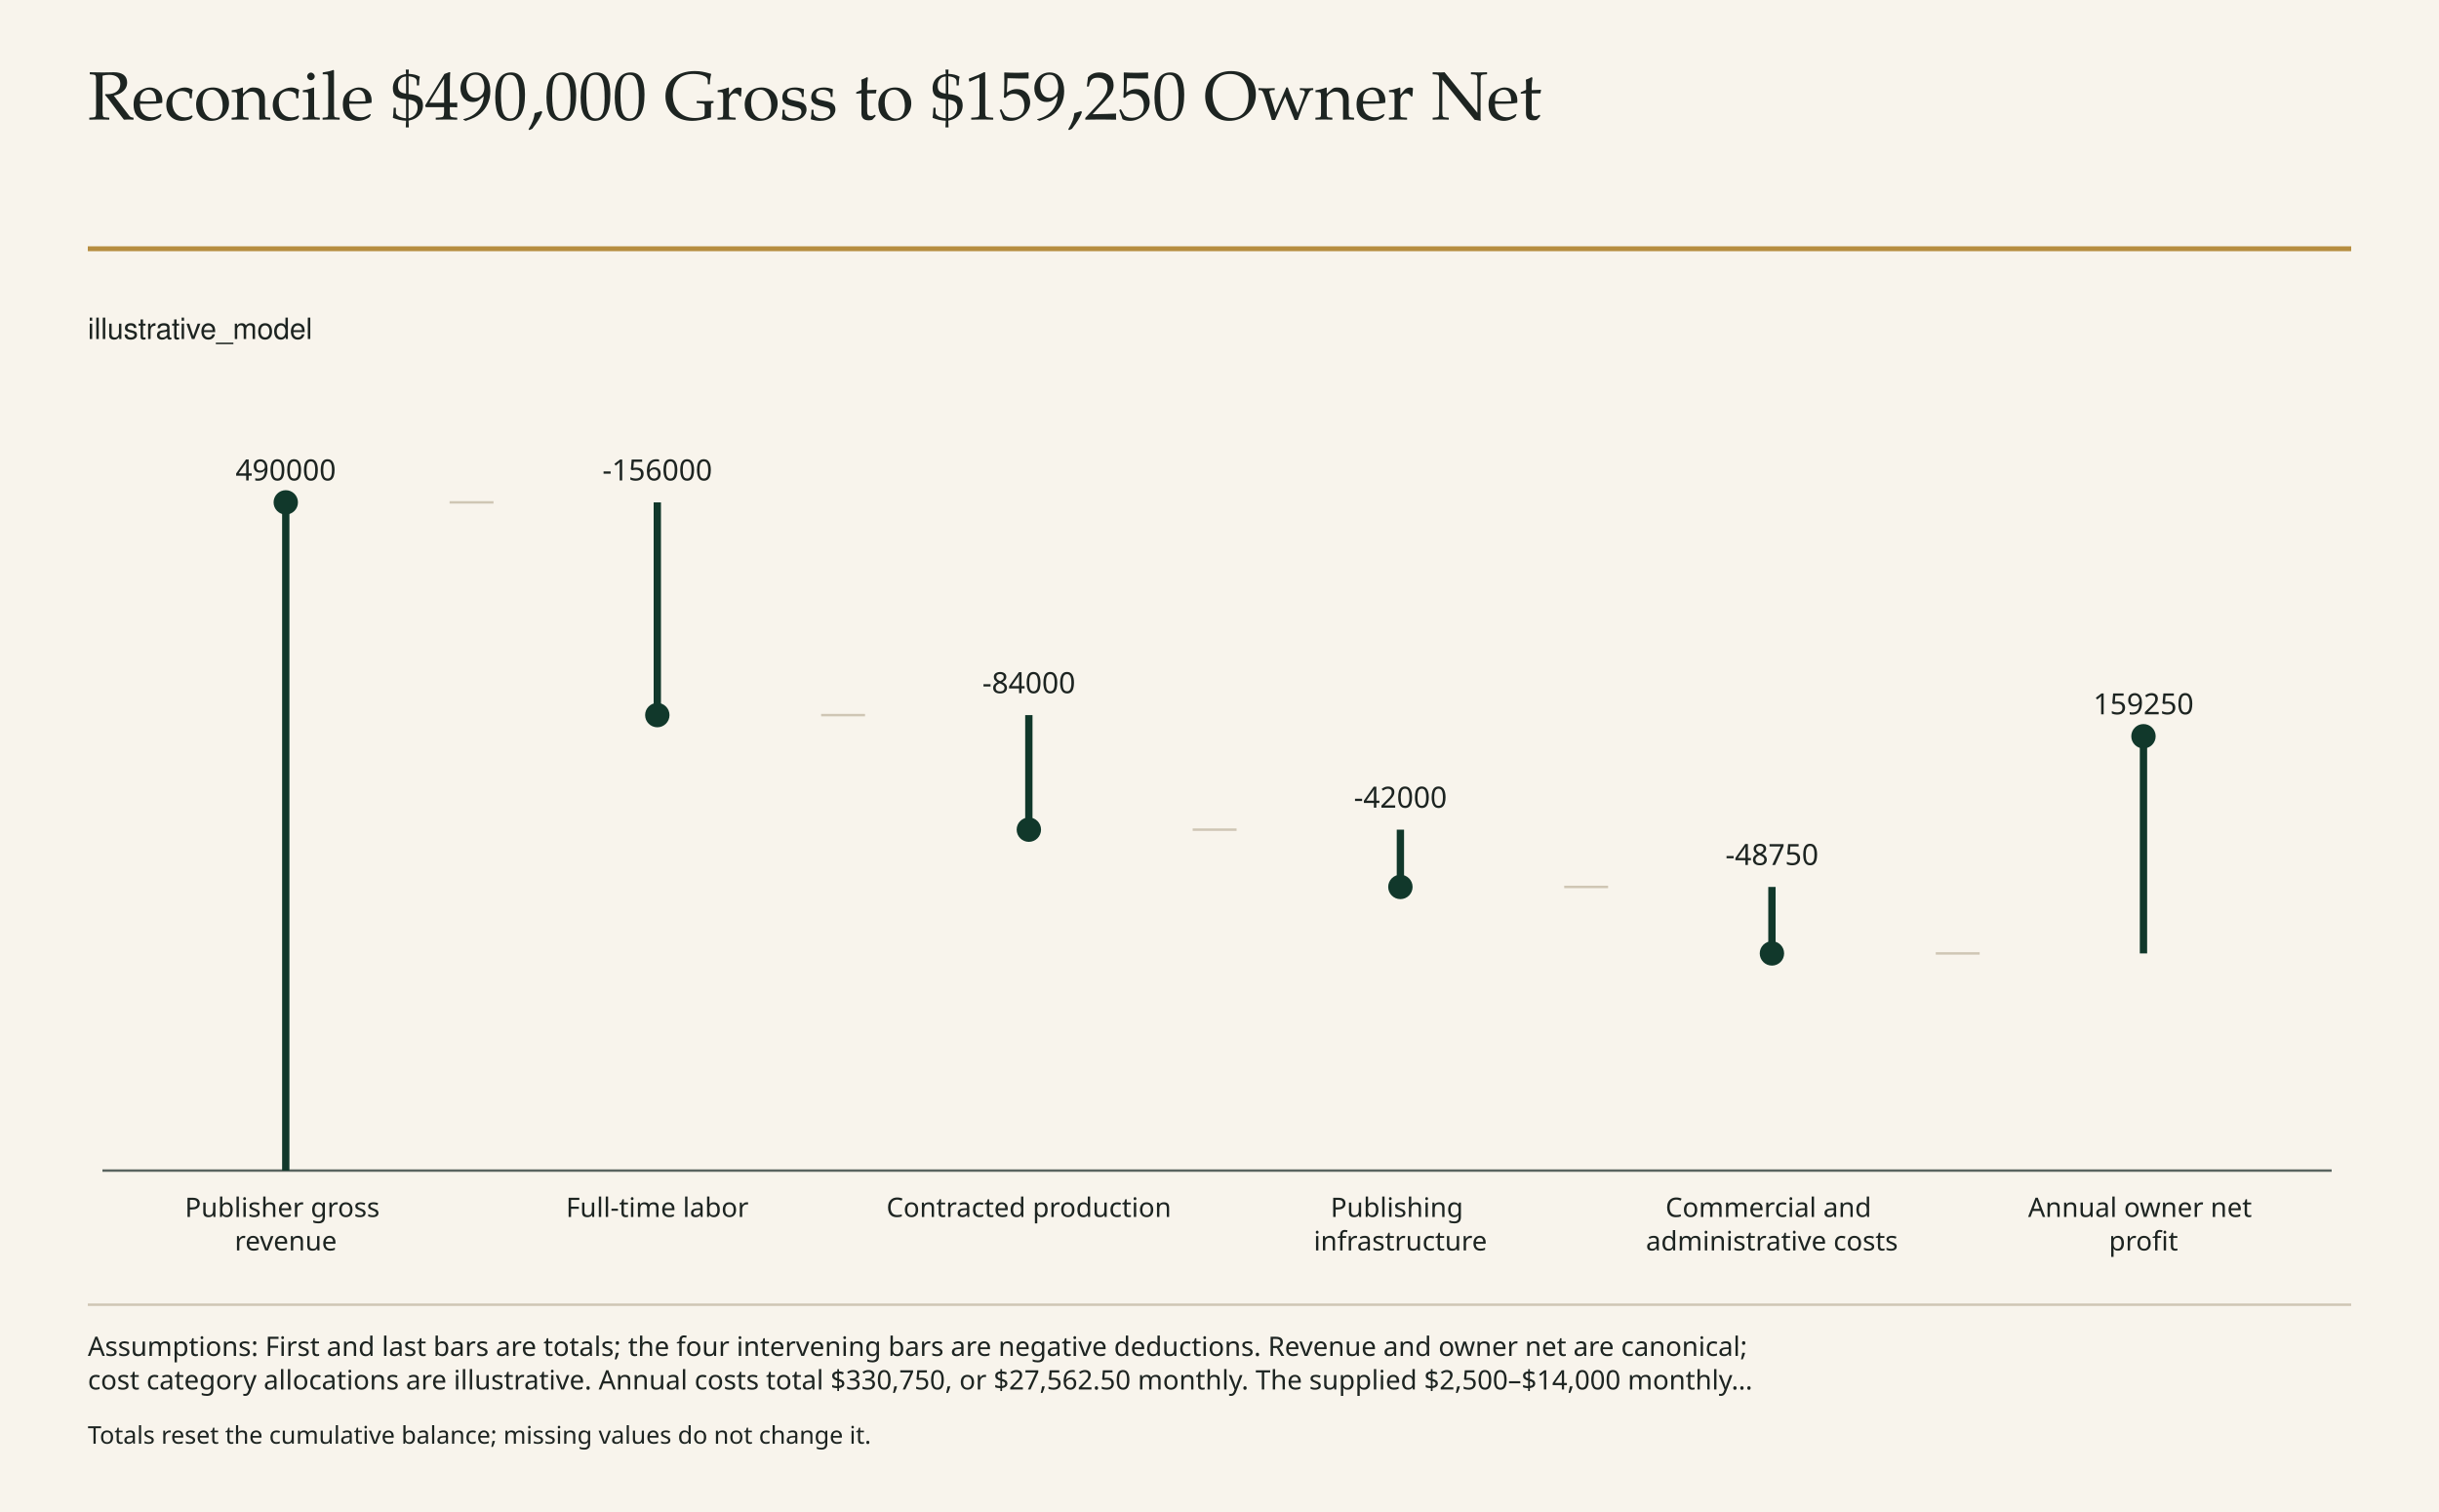
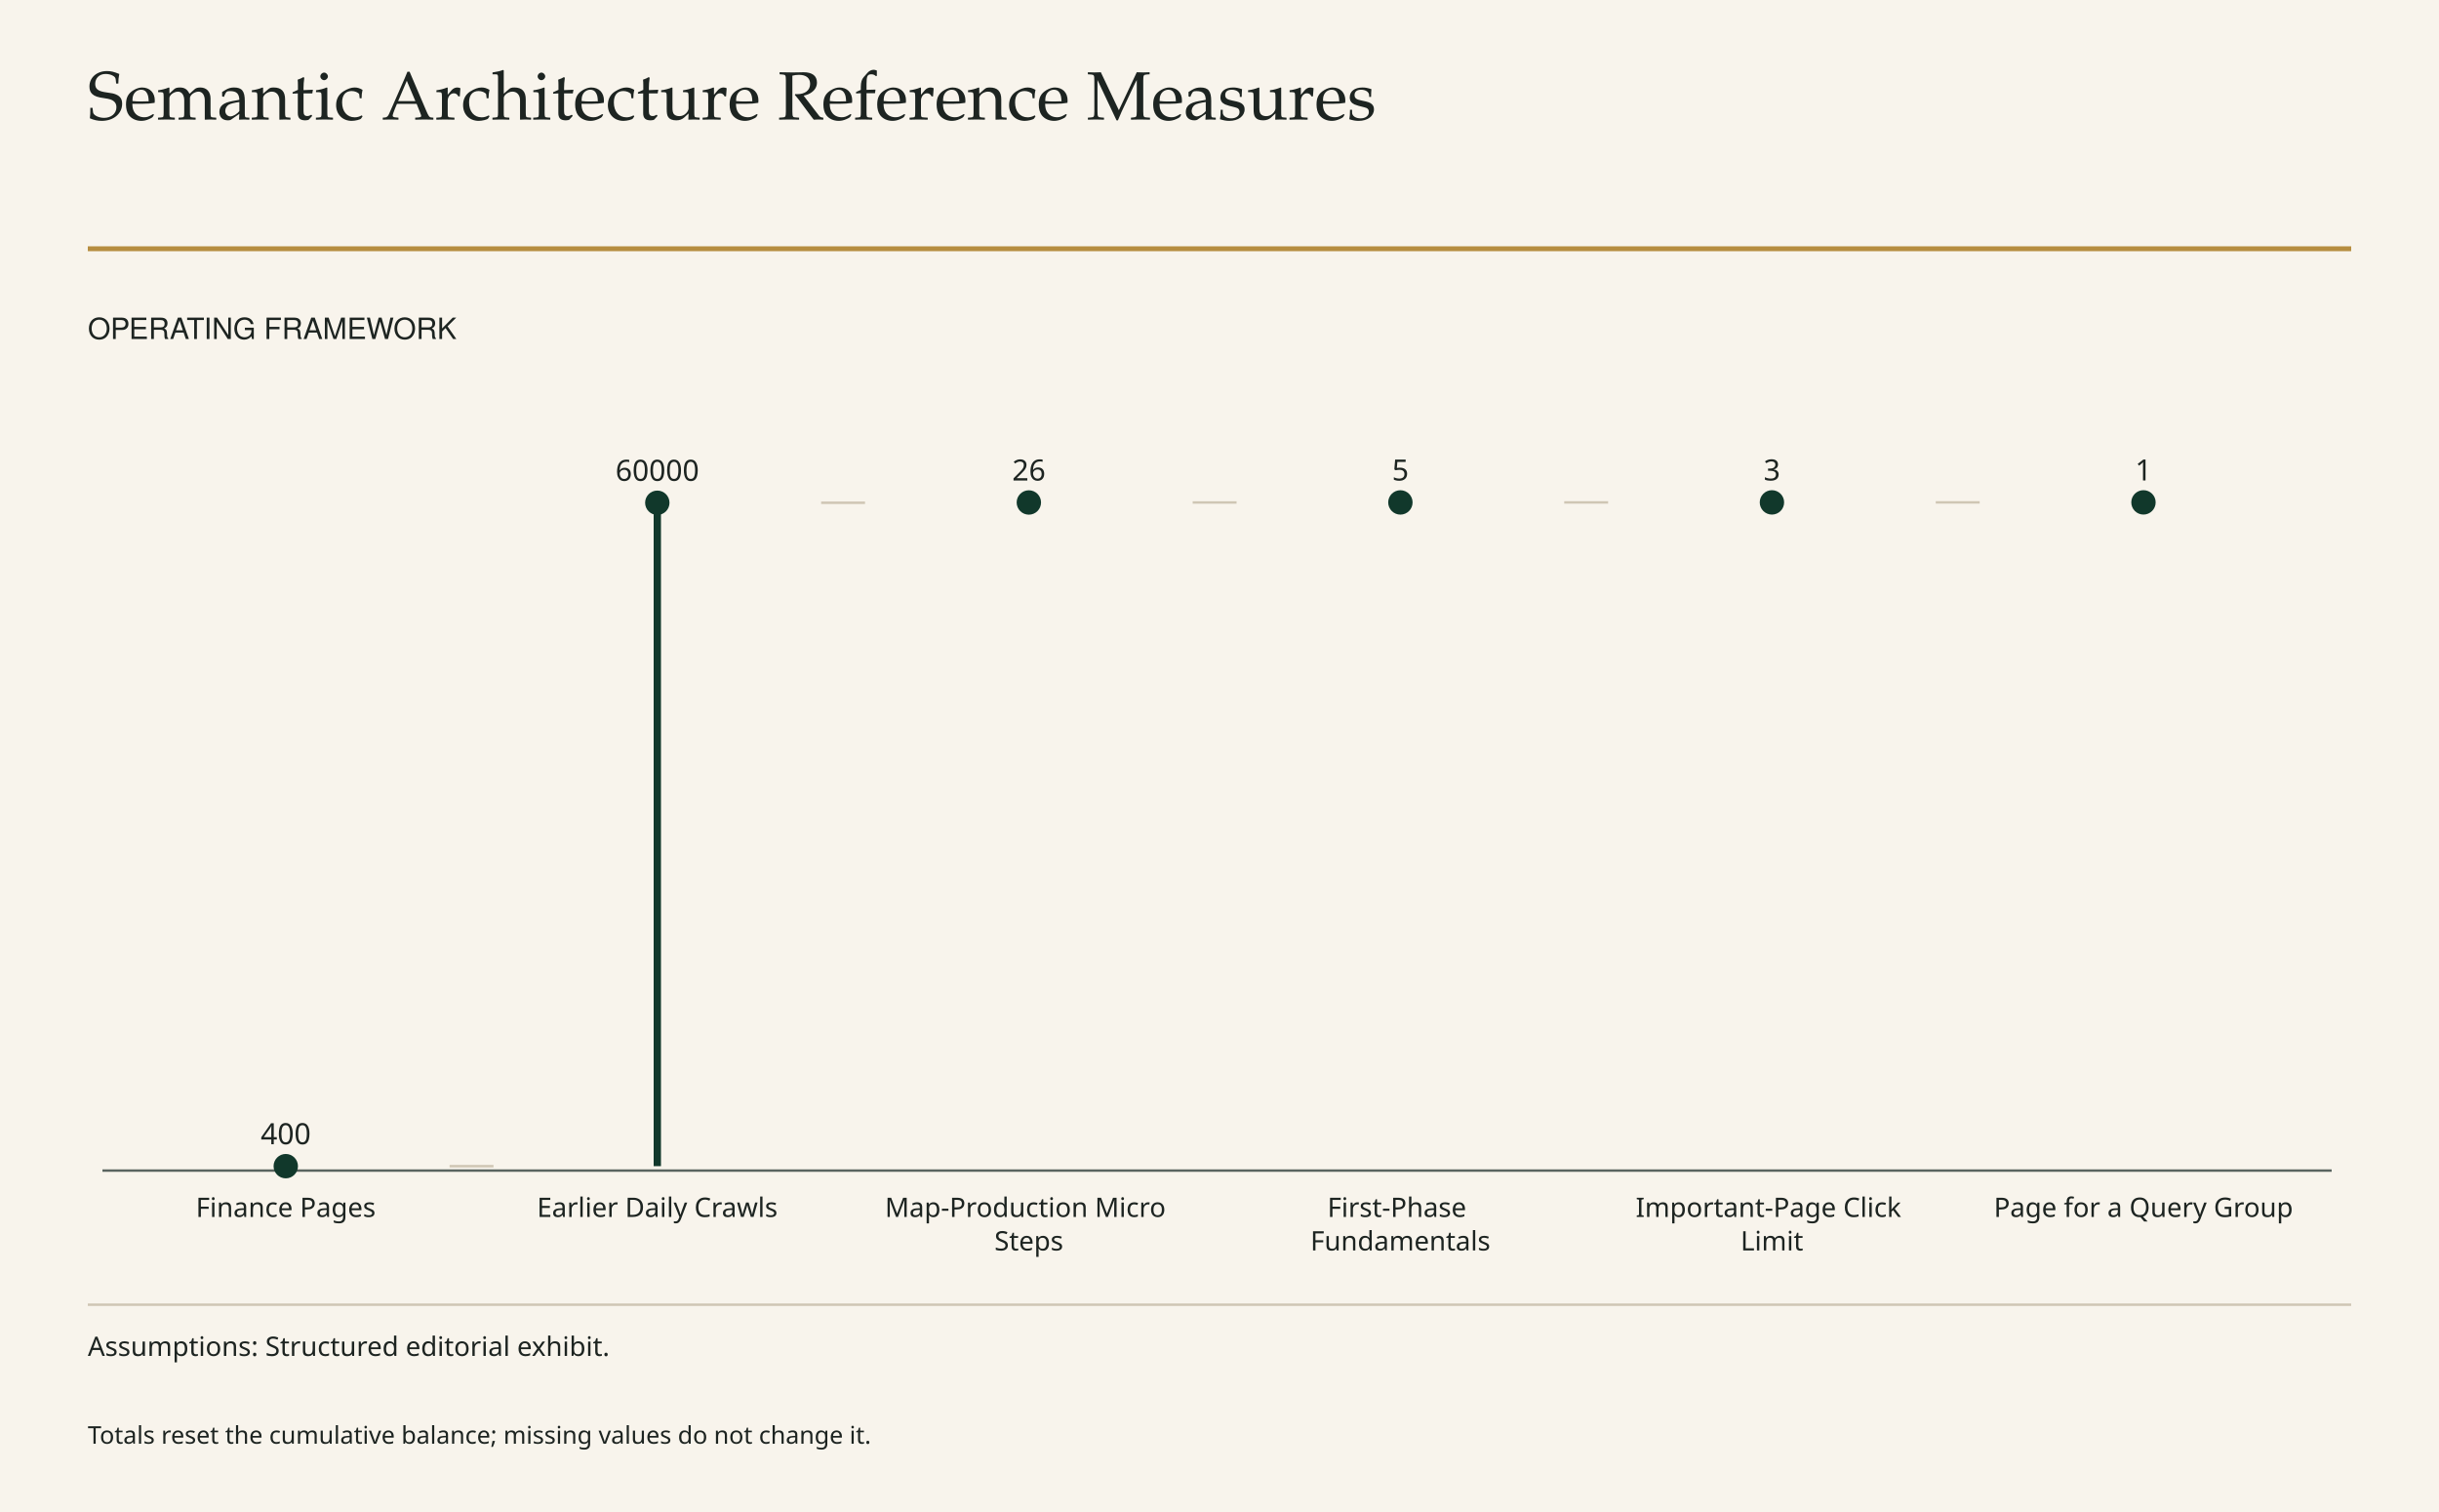
<svg xmlns="http://www.w3.org/2000/svg" viewBox="0 0 1000 620" role="img">
  <rect x="0" y="0" width="1000" height="620" fill="#F8F4EC" stroke="none" stroke-width="1" />
  <text x="36" y="49" font-family="Palatino, Georgia, serif" font-size="28" fill="#1D2421" text-anchor="start" style="font-variant-numeric:tabular-nums">
-     <tspan x="36" dy="0">Reconcile $490,000 Gross to $159,250 Owner Net</tspan>
+     <tspan x="36" dy="0">Semantic Architecture Reference Measures</tspan>
  </text>
  <line x1="36" y1="102" x2="964" y2="102" stroke="#B68D40" stroke-width="2" />
  <text x="36" y="139" font-family="Helvetica, sans-serif" font-size="12" fill="#1D2421" text-anchor="start" style="font-variant-numeric:tabular-nums">
-     <tspan x="36" dy="0">illustrative_model</tspan>
+     <tspan x="36" dy="0">OPERATING FRAMEWORK</tspan>
  </text>
  <line x1="42" y1="480.0" x2="956" y2="480.0" stroke="#5A6560" stroke-width="1" />
-   <line x1="117.167" y1="480.0" x2="117.167" y2="206.0" stroke="#11382B" stroke-width="3" />
-   <circle cx="117.167" cy="206.0" r="5" fill="#11382B" stroke="none" stroke-width="1" />
-   <text x="117.167" y="197.0" font-family="Optima, Calibri, sans-serif" font-size="12" fill="#1D2421" text-anchor="middle" style="font-variant-numeric:tabular-nums">
-     <tspan x="117.167" dy="0">490000</tspan>
+   <line x1="117.167" y1="480.0" x2="117.167" y2="478.186" stroke="#11382B" stroke-width="3" />
+   <circle cx="117.167" cy="478.186" r="5" fill="#11382B" stroke="none" stroke-width="1" />
+   <text x="117.167" y="469.186" font-family="Optima, Calibri, sans-serif" font-size="12" fill="#1D2421" text-anchor="middle" style="font-variant-numeric:tabular-nums">
+     <tspan x="117.167" dy="0">400</tspan>
  </text>
  <text x="117.167" y="499" font-family="Optima, Calibri, sans-serif" font-size="11" fill="#1D2421" text-anchor="middle" style="font-variant-numeric:tabular-nums">
-     <tspan x="117.167" dy="0">Publisher gross</tspan>
-     <tspan x="117.167" dy="13.75">revenue</tspan>
+     <tspan x="117.167" dy="0">Finance Pages</tspan>
  </text>
-   <line x1="184.333" y1="206.0" x2="202.333" y2="206.0" stroke="#CFC6B4" stroke-width="1" />
-   <line x1="269.5" y1="206.0" x2="269.5" y2="293.233" stroke="#11382B" stroke-width="3" />
-   <circle cx="269.5" cy="293.233" r="5" fill="#11382B" stroke="none" stroke-width="1" />
-   <text x="269.5" y="197.0" font-family="Optima, Calibri, sans-serif" font-size="12" fill="#1D2421" text-anchor="middle" style="font-variant-numeric:tabular-nums">
-     <tspan x="269.5" dy="0">-156000</tspan>
+   <line x1="184.333" y1="478.186" x2="202.333" y2="478.186" stroke="#CFC6B4" stroke-width="1" />
+   <line x1="269.5" y1="478.186" x2="269.5" y2="206.159" stroke="#11382B" stroke-width="3" />
+   <circle cx="269.5" cy="206.159" r="5" fill="#11382B" stroke="none" stroke-width="1" />
+   <text x="269.5" y="197.159" font-family="Optima, Calibri, sans-serif" font-size="12" fill="#1D2421" text-anchor="middle" style="font-variant-numeric:tabular-nums">
+     <tspan x="269.5" dy="0">60000</tspan>
  </text>
  <text x="269.5" y="499" font-family="Optima, Calibri, sans-serif" font-size="11" fill="#1D2421" text-anchor="middle" style="font-variant-numeric:tabular-nums">
-     <tspan x="269.5" dy="0">Full-time labor</tspan>
+     <tspan x="269.5" dy="0">Earlier Daily Crawls</tspan>
  </text>
-   <line x1="336.667" y1="293.233" x2="354.667" y2="293.233" stroke="#CFC6B4" stroke-width="1" />
-   <line x1="421.833" y1="293.233" x2="421.833" y2="340.204" stroke="#11382B" stroke-width="3" />
-   <circle cx="421.833" cy="340.204" r="5" fill="#11382B" stroke="none" stroke-width="1" />
-   <text x="421.833" y="284.233" font-family="Optima, Calibri, sans-serif" font-size="12" fill="#1D2421" text-anchor="middle" style="font-variant-numeric:tabular-nums">
-     <tspan x="421.833" dy="0">-84000</tspan>
+   <line x1="336.667" y1="206.159" x2="354.667" y2="206.159" stroke="#CFC6B4" stroke-width="1" />
+   <line x1="421.833" y1="206.159" x2="421.833" y2="206.041" stroke="#11382B" stroke-width="3" />
+   <circle cx="421.833" cy="206.041" r="5" fill="#11382B" stroke="none" stroke-width="1" />
+   <text x="421.833" y="197.041" font-family="Optima, Calibri, sans-serif" font-size="12" fill="#1D2421" text-anchor="middle" style="font-variant-numeric:tabular-nums">
+     <tspan x="421.833" dy="0">26</tspan>
  </text>
  <text x="421.833" y="499" font-family="Optima, Calibri, sans-serif" font-size="11" fill="#1D2421" text-anchor="middle" style="font-variant-numeric:tabular-nums">
-     <tspan x="421.833" dy="0">Contracted production</tspan>
+     <tspan x="421.833" dy="0">Map-Production Micro</tspan>
+     <tspan x="421.833" dy="13.75">Steps</tspan>
  </text>
-   <line x1="489.0" y1="340.204" x2="507.0" y2="340.204" stroke="#CFC6B4" stroke-width="1" />
-   <line x1="574.167" y1="340.204" x2="574.167" y2="363.69" stroke="#11382B" stroke-width="3" />
-   <circle cx="574.167" cy="363.69" r="5" fill="#11382B" stroke="none" stroke-width="1" />
-   <text x="574.167" y="331.204" font-family="Optima, Calibri, sans-serif" font-size="12" fill="#1D2421" text-anchor="middle" style="font-variant-numeric:tabular-nums">
-     <tspan x="574.167" dy="0">-42000</tspan>
+   <line x1="489.0" y1="206.041" x2="507.0" y2="206.041" stroke="#CFC6B4" stroke-width="1" />
+   <line x1="574.167" y1="206.041" x2="574.167" y2="206.018" stroke="#11382B" stroke-width="3" />
+   <circle cx="574.167" cy="206.018" r="5" fill="#11382B" stroke="none" stroke-width="1" />
+   <text x="574.167" y="197.018" font-family="Optima, Calibri, sans-serif" font-size="12" fill="#1D2421" text-anchor="middle" style="font-variant-numeric:tabular-nums">
+     <tspan x="574.167" dy="0">5</tspan>
  </text>
  <text x="574.167" y="499" font-family="Optima, Calibri, sans-serif" font-size="11" fill="#1D2421" text-anchor="middle" style="font-variant-numeric:tabular-nums">
-     <tspan x="574.167" dy="0">Publishing</tspan>
-     <tspan x="574.167" dy="13.75">infrastructure</tspan>
+     <tspan x="574.167" dy="0">First-Phase</tspan>
+     <tspan x="574.167" dy="13.75">Fundamentals</tspan>
  </text>
-   <line x1="641.333" y1="363.69" x2="659.333" y2="363.69" stroke="#CFC6B4" stroke-width="1" />
-   <line x1="726.5" y1="363.69" x2="726.5" y2="390.95" stroke="#11382B" stroke-width="3" />
-   <circle cx="726.5" cy="390.95" r="5" fill="#11382B" stroke="none" stroke-width="1" />
-   <text x="726.5" y="354.69" font-family="Optima, Calibri, sans-serif" font-size="12" fill="#1D2421" text-anchor="middle" style="font-variant-numeric:tabular-nums">
-     <tspan x="726.5" dy="0">-48750</tspan>
+   <line x1="641.333" y1="206.018" x2="659.333" y2="206.018" stroke="#CFC6B4" stroke-width="1" />
+   <line x1="726.5" y1="206.018" x2="726.5" y2="206.005" stroke="#11382B" stroke-width="3" />
+   <circle cx="726.5" cy="206.005" r="5" fill="#11382B" stroke="none" stroke-width="1" />
+   <text x="726.5" y="197.005" font-family="Optima, Calibri, sans-serif" font-size="12" fill="#1D2421" text-anchor="middle" style="font-variant-numeric:tabular-nums">
+     <tspan x="726.5" dy="0">3</tspan>
  </text>
  <text x="726.5" y="499" font-family="Optima, Calibri, sans-serif" font-size="11" fill="#1D2421" text-anchor="middle" style="font-variant-numeric:tabular-nums">
-     <tspan x="726.5" dy="0">Commercial and</tspan>
-     <tspan x="726.5" dy="13.75">administrative costs</tspan>
+     <tspan x="726.5" dy="0">Important-Page Click</tspan>
+     <tspan x="726.5" dy="13.75">Limit</tspan>
  </text>
-   <line x1="793.667" y1="390.95" x2="811.667" y2="390.95" stroke="#CFC6B4" stroke-width="1" />
-   <line x1="878.833" y1="390.95" x2="878.833" y2="301.9" stroke="#11382B" stroke-width="3" />
-   <circle cx="878.833" cy="301.9" r="5" fill="#11382B" stroke="none" stroke-width="1" />
-   <text x="878.833" y="292.9" font-family="Optima, Calibri, sans-serif" font-size="12" fill="#1D2421" text-anchor="middle" style="font-variant-numeric:tabular-nums">
-     <tspan x="878.833" dy="0">159250</tspan>
+   <line x1="793.667" y1="206.005" x2="811.667" y2="206.005" stroke="#CFC6B4" stroke-width="1" />
+   <line x1="878.833" y1="206.005" x2="878.833" y2="206.0" stroke="#11382B" stroke-width="3" />
+   <circle cx="878.833" cy="206.0" r="5" fill="#11382B" stroke="none" stroke-width="1" />
+   <text x="878.833" y="197.0" font-family="Optima, Calibri, sans-serif" font-size="12" fill="#1D2421" text-anchor="middle" style="font-variant-numeric:tabular-nums">
+     <tspan x="878.833" dy="0">1</tspan>
  </text>
  <text x="878.833" y="499" font-family="Optima, Calibri, sans-serif" font-size="11" fill="#1D2421" text-anchor="middle" style="font-variant-numeric:tabular-nums">
-     <tspan x="878.833" dy="0">Annual owner net</tspan>
-     <tspan x="878.833" dy="13.75">profit</tspan>
+     <tspan x="878.833" dy="0">Page for a Query Group</tspan>
  </text>
  <line x1="36" y1="535" x2="964" y2="535" stroke="#CFC6B4" stroke-width="1" />
  <text x="36" y="556" font-family="Optima, Calibri, sans-serif" font-size="11" fill="#1D2421" text-anchor="start" style="font-variant-numeric:tabular-nums">
-     <tspan x="36" dy="0">Assumptions: First and last bars are totals; the four intervening bars are negative deductions. Revenue and owner net are canonical;</tspan>
-     <tspan x="36" dy="13.75">cost category allocations are illustrative. Annual costs total $330,750, or $27,562.50 monthly. The supplied $2,500–$14,000 monthly…</tspan>
+     <tspan x="36" dy="0">Assumptions: Structured editorial exhibit.</tspan>
  </text>
  <text x="36" y="592" font-family="Optima, Calibri, sans-serif" font-size="10" fill="#1D2421" text-anchor="start" style="font-variant-numeric:tabular-nums">
    <tspan x="36" dy="0">Totals reset the cumulative balance; missing values do not change it.</tspan>
  </text>
</svg>
